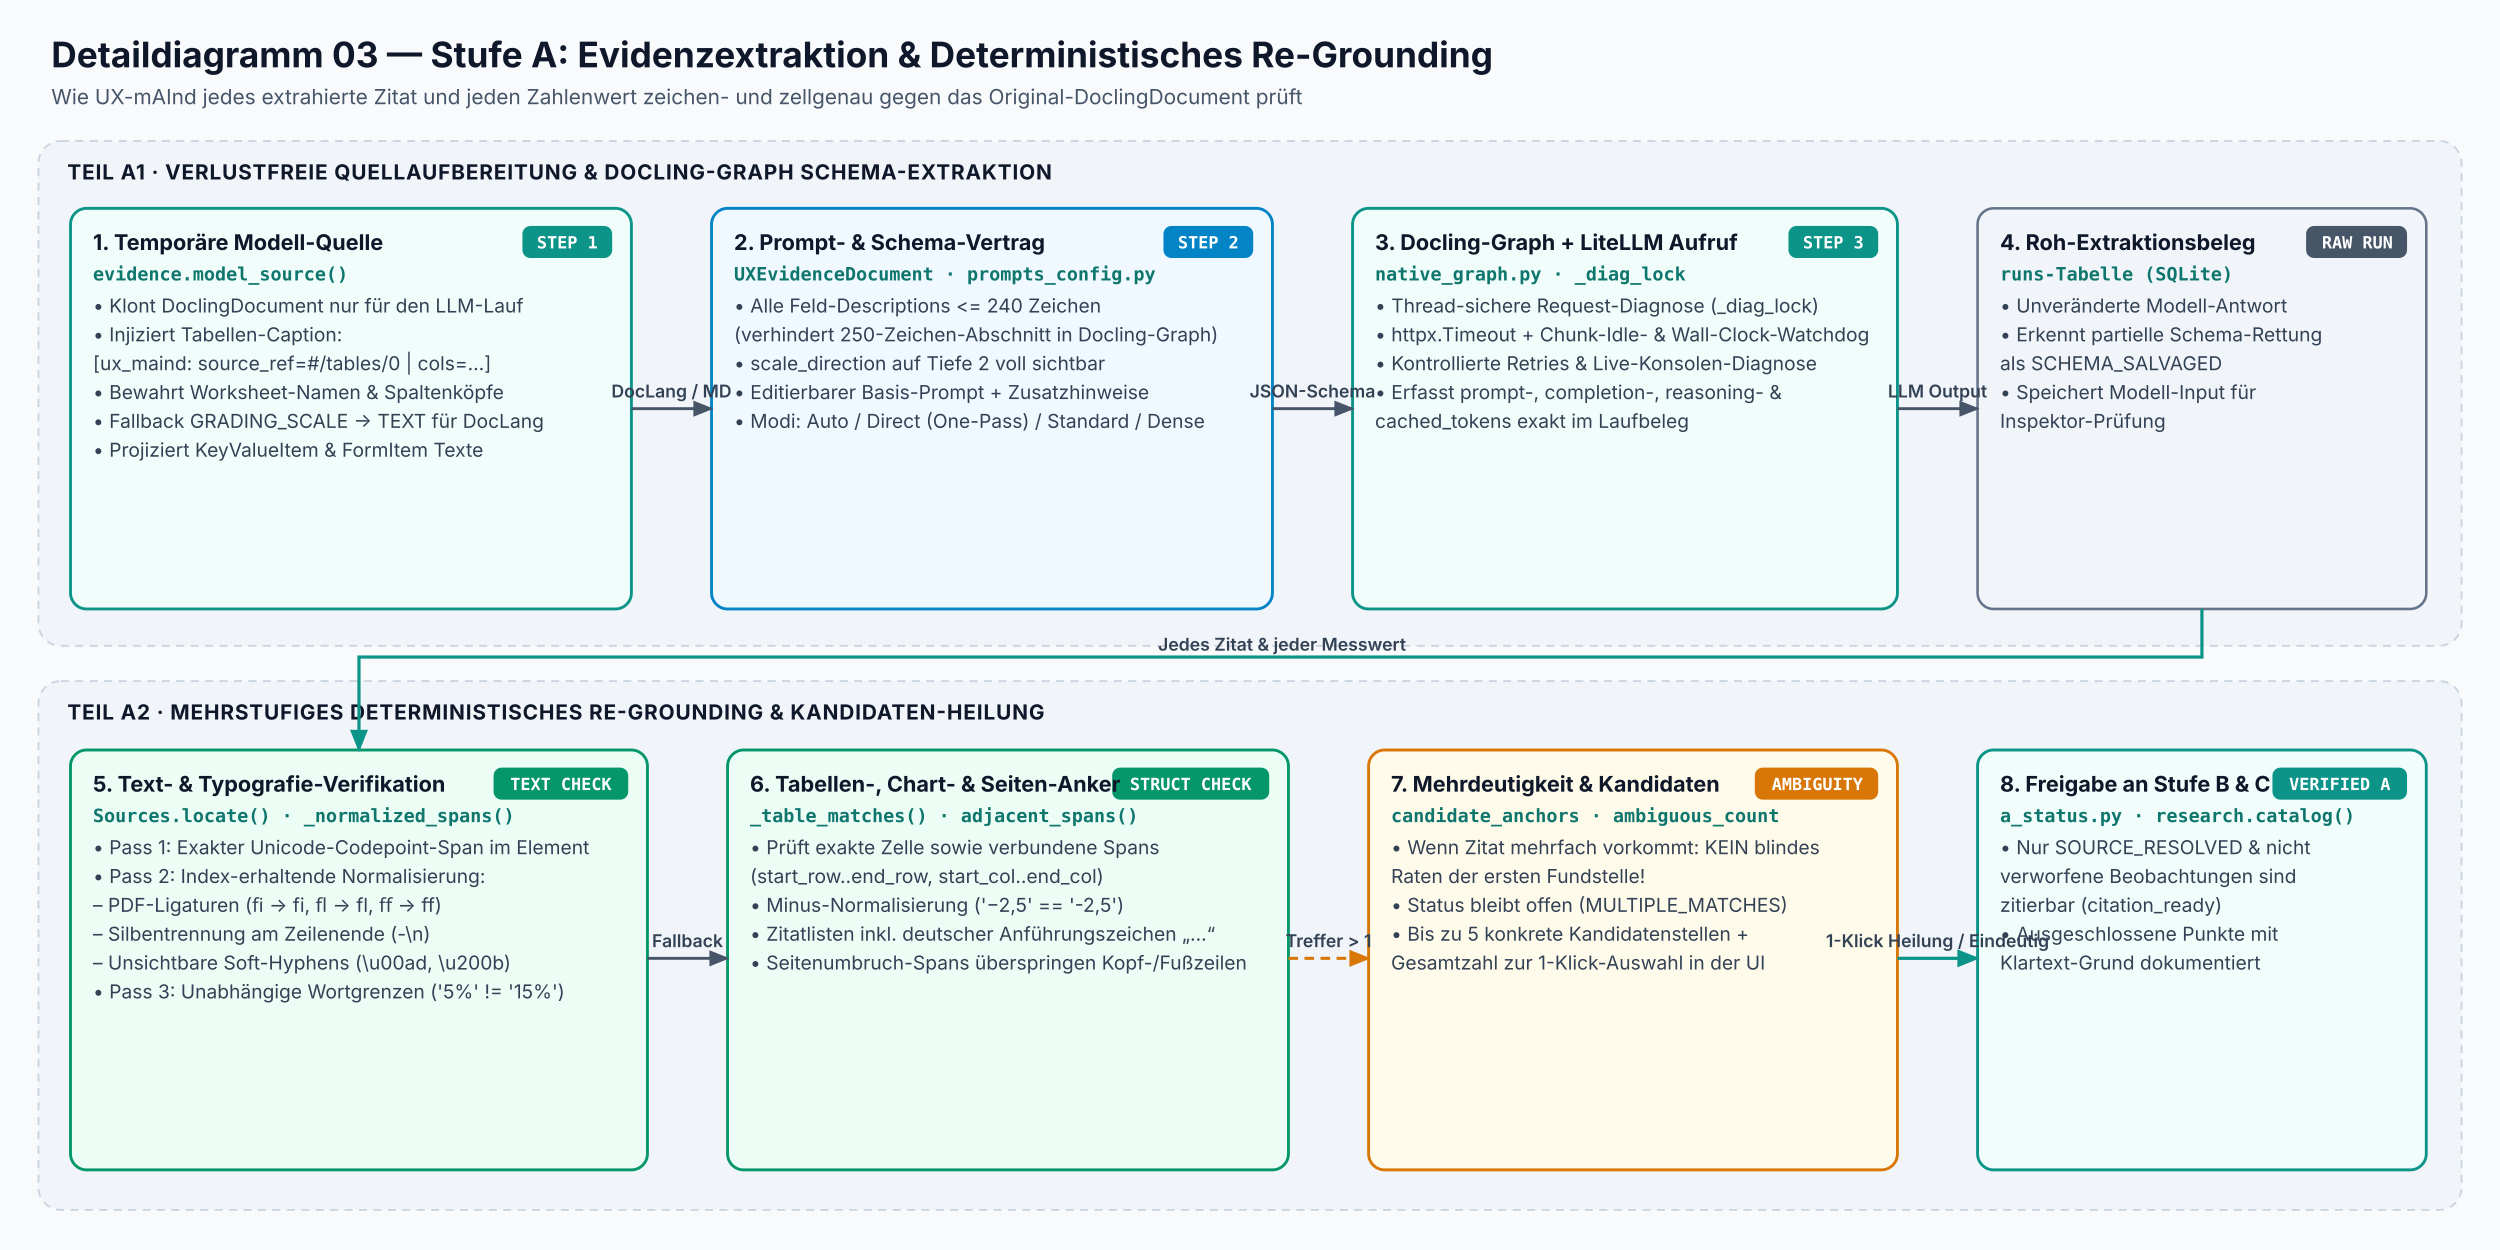
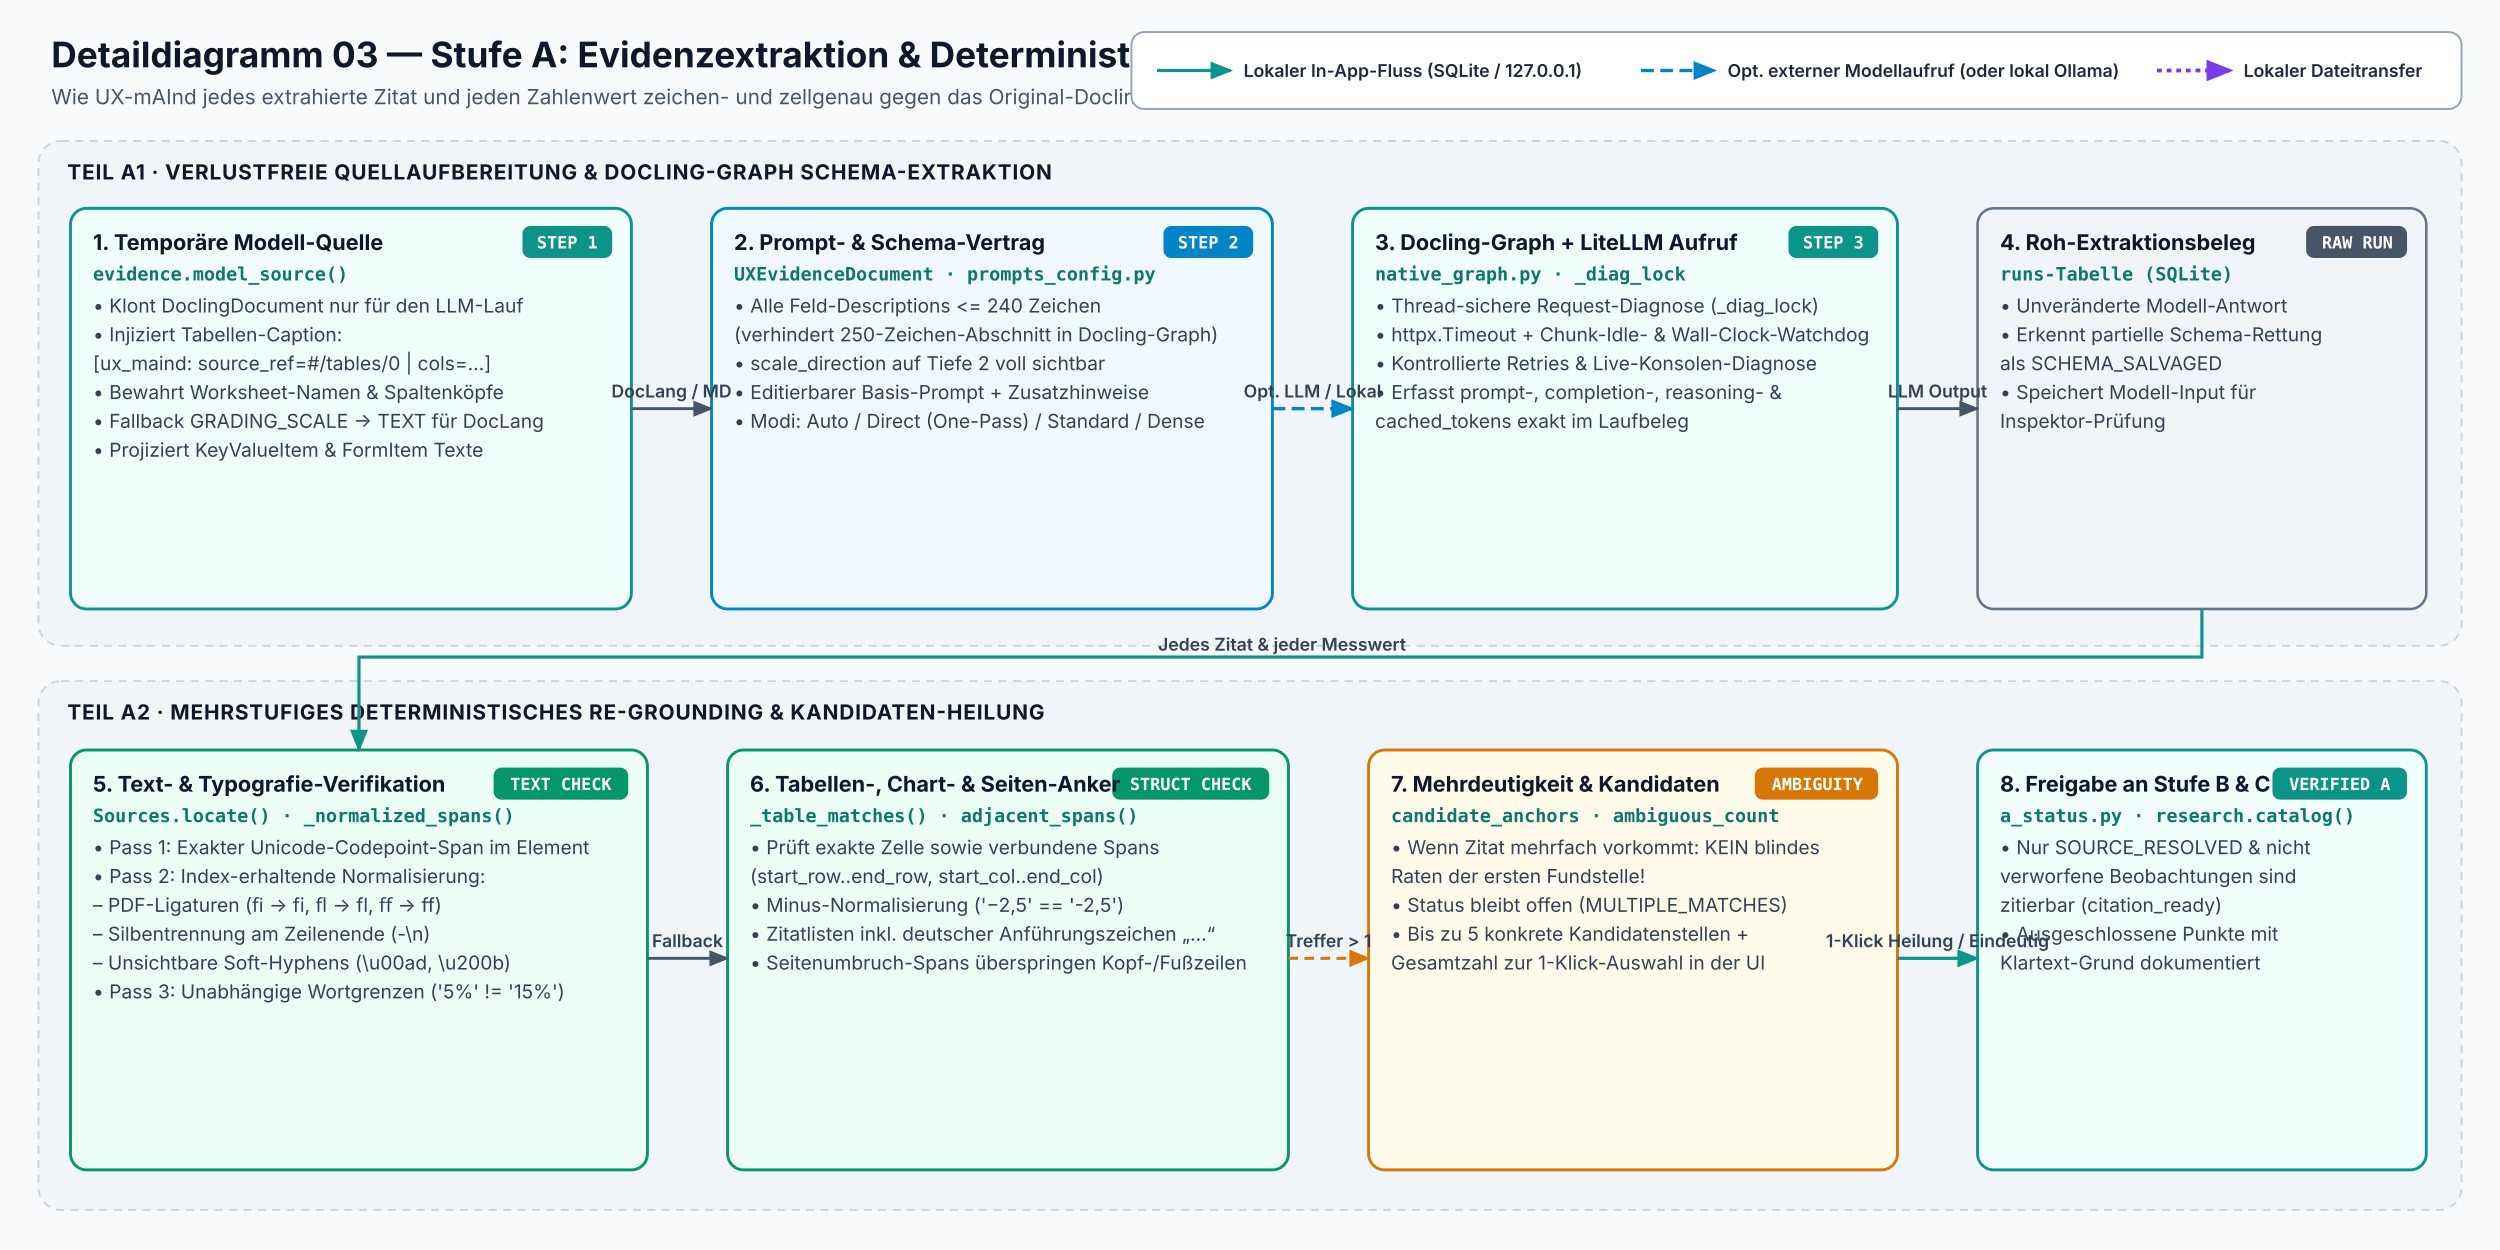
<svg xmlns="http://www.w3.org/2000/svg" viewBox="0 0 1560 780" width="1560" height="780">
  <defs>
    <style>
      .bg { fill: #f8fafc; }
      .title { font: 700 22px 'Segoe UI', Inter, system-ui, sans-serif; fill: #0f172a; }
      .subtitle { font: 400 13px 'Segoe UI', Inter, system-ui, sans-serif; fill: #475569; }
      .lane-title { font: 700 13px 'Segoe UI', Inter, system-ui, sans-serif; fill: #0f172a; letter-spacing: 0.04em; }
      .box { fill: #ffffff; stroke: #cbd5e1; stroke-width: 1.5; rx: 10; ry: 10; }
      .box-teal { fill: #f0fdfa; stroke: #0d9488; stroke-width: 1.8; rx: 10; ry: 10; }
      .box-sky { fill: #f0f9ff; stroke: #0284c7; stroke-width: 1.8; rx: 10; ry: 10; }
      .box-amber { fill: #fffbeb; stroke: #d97706; stroke-width: 1.8; rx: 10; ry: 10; }
      .box-emerald { fill: #ecfdf5; stroke: #059669; stroke-width: 1.8; rx: 10; ry: 10; }
      .box-rose { fill: #fff1f2; stroke: #e11d48; stroke-width: 1.8; rx: 10; ry: 10; }
+       .box-violet { fill: #f5f3ff; stroke: #7c3aed; stroke-width: 1.9; rx: 10; ry: 10; }
      .box-slate { fill: #f1f5f9; stroke: #64748b; stroke-width: 1.6; rx: 10; ry: 10; }
      .lane { fill: #f1f5f9; stroke: #cbd5e1; stroke-width: 1.2; stroke-dasharray: 5 4; rx: 14; ry: 14; }
      .box-head { font: 700 13.5px 'Segoe UI', Inter, system-ui, sans-serif; fill: #0f172a; }
      .box-code { font: 600 11.5px Consolas, 'JetBrains Mono', monospace; fill: #0f766e; }
      .box-text { font: 400 12px 'Segoe UI', Inter, system-ui, sans-serif; fill: #334155; }
      .badge { font: 700 10.5px Consolas, monospace; fill: #ffffff; }
      .edge { stroke: #475569; stroke-width: 1.8; fill: none; marker-end: url(#arrow); }
      .edge-teal { stroke: #0d9488; stroke-width: 2.0; fill: none; marker-end: url(#arrow-teal); }
      .edge-amber { stroke: #d97706; stroke-width: 1.9; stroke-dasharray: 6 4; fill: none; marker-end: url(#arrow-amber); }
+       .edge-ext { stroke: #0284c7; stroke-width: 2.1; stroke-dasharray: 8 4; fill: none; marker-end: url(#arrow-sky); }
+       .edge-file { stroke: #7c3aed; stroke-width: 2.4; stroke-dasharray: 3 3; fill: none; marker-end: url(#arrow-violet); }
      .edge-label { font: 600 11px 'Segoe UI', Inter, system-ui, sans-serif; fill: #334155; }
+       .legend-box { fill: #ffffff; stroke: #94a3b8; stroke-width: 1.2; rx: 8; ry: 8; }
+       .legend-txt { font: 600 11px 'Segoe UI', Inter, system-ui, sans-serif; fill: #1e293b; }
    </style>
    <marker id="arrow" viewBox="0 0 10 10" refX="9" refY="5" markerWidth="7" markerHeight="7" orient="auto-start-reverse">
      <path d="M 0 1 L 10 5 L 0 9 z" fill="#475569" />
    </marker>
    <marker id="arrow-teal" viewBox="0 0 10 10" refX="9" refY="5" markerWidth="7" markerHeight="7" orient="auto-start-reverse">
      <path d="M 0 1 L 10 5 L 0 9 z" fill="#0d9488" />
    </marker>
    <marker id="arrow-amber" viewBox="0 0 10 10" refX="9" refY="5" markerWidth="7" markerHeight="7" orient="auto-start-reverse">
      <path d="M 0 1 L 10 5 L 0 9 z" fill="#d97706" />
    </marker>
+     <marker id="arrow-sky" viewBox="0 0 10 10" refX="9" refY="5" markerWidth="7" markerHeight="7" orient="auto-start-reverse">
+       <path d="M 0 1 L 10 5 L 0 9 z" fill="#0284c7" />
+     </marker>
+     <marker id="arrow-violet" viewBox="0 0 10 10" refX="9" refY="5" markerWidth="7" markerHeight="7" orient="auto-start-reverse">
+       <path d="M 0 1 L 10 5 L 0 9 z" fill="#7c3aed" />
+     </marker>
  </defs>
  <rect x="0" y="0" width="1560" height="780" class="bg" />
  <text x="32" y="42" class="title">Detaildiagramm 03 — Stufe A: Evidenzextraktion &amp; Deterministisches Re-Grounding</text>
  <text x="32" y="65" class="subtitle">Wie UX-mAInd jedes extrahierte Zitat und jeden Zahlenwert zeichen- und zellgenau gegen das Original-DoclingDocument prüft</text>
+   <rect x="706" y="20" width="830" height="48" class="legend-box" />
+   <line x1="722" y1="44" x2="768" y2="44" class="edge-teal" />
+   <text x="776" y="48" class="legend-txt">Lokaler In-App-Fluss (SQLite / 127.0.0.1)</text>
+   <line x1="1024" y1="44" x2="1070" y2="44" class="edge-ext" />
+   <text x="1078" y="48" class="legend-txt">Opt. externer Modellaufruf (oder lokal Ollama)</text>
+   <line x1="1346" y1="44" x2="1392" y2="44" class="edge-file" />
+   <text x="1400" y="48" class="legend-txt">Lokaler Dateitransfer</text>
  <rect x="24" y="88" width="1512" height="315" class="lane" />
  <text x="42" y="112" class="lane-title">TEIL A1 · VERLUSTFREIE QUELLAUFBEREITUNG &amp; DOCLING-GRAPH SCHEMA-EXTRAKTION</text>
  <rect x="24" y="425" width="1512" height="330" class="lane" />
  <text x="42" y="449" class="lane-title">TEIL A2 · MEHRSTUFIGES DETERMINISTISCHES RE-GROUNDING &amp; KANDIDATEN-HEILUNG</text>
  <rect x="44" y="130" width="350" height="250" class="box-teal" />
  <rect x="326" y="141" width="56" height="20" rx="5" fill="#0d9488" />
  <text x="354" y="155" text-anchor="middle" class="badge">STEP 1</text>
  <text x="58" y="156" class="box-head">1. Temporäre Modell-Quelle</text>
  <text x="58" y="175" class="box-code">evidence.model_source()</text>
  <text x="58" y="195" class="box-text">• Klont DoclingDocument nur für den LLM-Lauf</text>
  <text x="58" y="213" class="box-text">• Injiziert Tabellen-Caption:</text>
  <text x="58" y="231" class="box-text">  [ux_maind: source_ref=#/tables/0 | cols=...]</text>
  <text x="58" y="249" class="box-text">• Bewahrt Worksheet-Namen &amp; Spaltenköpfe</text>
  <text x="58" y="267" class="box-text">• Fallback GRADING_SCALE -&gt; TEXT für DocLang</text>
  <text x="58" y="285" class="box-text">• Projiziert KeyValueItem &amp; FormItem Texte</text>
  <rect x="444" y="130" width="350" height="250" class="box-sky" />
  <rect x="726" y="141" width="56" height="20" rx="5" fill="#0284c7" />
  <text x="754" y="155" text-anchor="middle" class="badge">STEP 2</text>
  <text x="458" y="156" class="box-head">2. Prompt- &amp; Schema-Vertrag</text>
  <text x="458" y="175" class="box-code">UXEvidenceDocument · prompts_config.py</text>
  <text x="458" y="195" class="box-text">• Alle Feld-Descriptions &lt;= 240 Zeichen</text>
  <text x="458" y="213" class="box-text">  (verhindert 250-Zeichen-Abschnitt in Docling-Graph)</text>
  <text x="458" y="231" class="box-text">• scale_direction auf Tiefe 2 voll sichtbar</text>
  <text x="458" y="249" class="box-text">• Editierbarer Basis-Prompt + Zusatzhinweise</text>
  <text x="458" y="267" class="box-text">• Modi: Auto / Direct (One-Pass) / Standard / Dense</text>
  <rect x="844" y="130" width="340" height="250" class="box-teal" />
  <rect x="1116" y="141" width="56" height="20" rx="5" fill="#0d9488" />
  <text x="1144" y="155" text-anchor="middle" class="badge">STEP 3</text>
  <text x="858" y="156" class="box-head">3. Docling-Graph + LiteLLM Aufruf</text>
  <text x="858" y="175" class="box-code">native_graph.py · _diag_lock</text>
  <text x="858" y="195" class="box-text">• Thread-sichere Request-Diagnose (_diag_lock)</text>
  <text x="858" y="213" class="box-text">• httpx.Timeout + Chunk-Idle- &amp; Wall-Clock-Watchdog</text>
  <text x="858" y="231" class="box-text">• Kontrollierte Retries &amp; Live-Konsolen-Diagnose</text>
  <text x="858" y="249" class="box-text">• Erfasst prompt-, completion-, reasoning- &amp;</text>
  <text x="858" y="267" class="box-text">  cached_tokens exakt im Laufbeleg</text>
  <rect x="1234" y="130" width="280" height="250" class="box-slate" />
  <rect x="1439" y="141" width="63" height="20" rx="5" fill="#475569" />
  <text x="1471" y="155" text-anchor="middle" class="badge">RAW RUN</text>
  <text x="1248" y="156" class="box-head">4. Roh-Extraktionsbeleg</text>
  <text x="1248" y="175" class="box-code">runs-Tabelle (SQLite)</text>
  <text x="1248" y="195" class="box-text">• Unveränderte Modell-Antwort</text>
  <text x="1248" y="213" class="box-text">• Erkennt partielle Schema-Rettung</text>
  <text x="1248" y="231" class="box-text">  als SCHEMA_SALVAGED</text>
  <text x="1248" y="249" class="box-text">• Speichert Modell-Input für</text>
  <text x="1248" y="267" class="box-text">  Inspektor-Prüfung</text>
  <line x1="394" y1="255" x2="444" y2="255" class="edge" />
  <text x="419" y="248" text-anchor="middle" class="edge-label">DocLang / MD</text>
-   <line x1="794" y1="255" x2="844" y2="255" class="edge" />
-   <text x="819" y="248" text-anchor="middle" class="edge-label">JSON-Schema</text>
+   <line x1="794" y1="255" x2="844" y2="255" class="edge-ext" />
+   <text x="819" y="248" text-anchor="middle" class="edge-label">Opt. LLM / Lokal</text>
  <line x1="1184" y1="255" x2="1234" y2="255" class="edge" />
  <text x="1209" y="248" text-anchor="middle" class="edge-label">LLM Output</text>
  <rect x="44" y="468" width="360" height="262" class="box-emerald" />
  <rect x="308" y="479" width="84" height="20" rx="5" fill="#059669" />
  <text x="350" y="493" text-anchor="middle" class="badge">TEXT CHECK</text>
  <text x="58" y="494" class="box-head">5. Text- &amp; Typografie-Verifikation</text>
  <text x="58" y="513" class="box-code">Sources.locate() · _normalized_spans()</text>
  <text x="58" y="533" class="box-text">• Pass 1: Exakter Unicode-Codepoint-Span im Element</text>
  <text x="58" y="551" class="box-text">• Pass 2: Index-erhaltende Normalisierung:</text>
  <text x="58" y="569" class="box-text">  – PDF-Ligaturen (ﬁ -&gt; fi, ﬂ -&gt; fl, ﬀ -&gt; ff)</text>
  <text x="58" y="587" class="box-text">  – Silbentrennung am Zeilenende (-\n)</text>
  <text x="58" y="605" class="box-text">  – Unsichtbare Soft-Hyphens (\u00ad, \u200b)</text>
  <text x="58" y="623" class="box-text">• Pass 3: Unabhängige Wortgrenzen ('5%' != '15%')</text>
  <rect x="454" y="468" width="350" height="262" class="box-emerald" />
  <rect x="694" y="479" width="98" height="20" rx="5" fill="#059669" />
  <text x="743" y="493" text-anchor="middle" class="badge">STRUCT CHECK</text>
  <text x="468" y="494" class="box-head">6. Tabellen-, Chart- &amp; Seiten-Anker</text>
  <text x="468" y="513" class="box-code">_table_matches() · adjacent_spans()</text>
  <text x="468" y="533" class="box-text">• Prüft exakte Zelle sowie verbundene Spans</text>
  <text x="468" y="551" class="box-text">  (start_row..end_row, start_col..end_col)</text>
  <text x="468" y="569" class="box-text">• Minus-Normalisierung ('−2,5' == '-2,5')</text>
  <text x="468" y="587" class="box-text">• Zitatlisten inkl. deutscher Anführungszeichen „...“</text>
  <text x="468" y="605" class="box-text">• Seitenumbruch-Spans überspringen Kopf-/Fußzeilen</text>
  <rect x="854" y="468" width="330" height="262" class="box-amber" />
  <rect x="1095" y="479" width="77" height="20" rx="5" fill="#d97706" />
  <text x="1134" y="493" text-anchor="middle" class="badge">AMBIGUITY</text>
  <text x="868" y="494" class="box-head">7. Mehrdeutigkeit &amp; Kandidaten</text>
  <text x="868" y="513" class="box-code">candidate_anchors · ambiguous_count</text>
  <text x="868" y="533" class="box-text">• Wenn Zitat mehrfach vorkommt: KEIN blindes</text>
  <text x="868" y="551" class="box-text">  Raten der ersten Fundstelle!</text>
  <text x="868" y="569" class="box-text">• Status bleibt offen (MULTIPLE_MATCHES)</text>
  <text x="868" y="587" class="box-text">• Bis zu 5 konkrete Kandidatenstellen +</text>
  <text x="868" y="605" class="box-text">  Gesamtzahl zur 1-Klick-Auswahl in der UI</text>
  <rect x="1234" y="468" width="280" height="262" class="box-teal" />
  <rect x="1418" y="479" width="84" height="20" rx="5" fill="#0d9488" />
  <text x="1460" y="493" text-anchor="middle" class="badge">VERIFIED A</text>
  <text x="1248" y="494" class="box-head">8. Freigabe an Stufe B &amp; C</text>
  <text x="1248" y="513" class="box-code">a_status.py · research.catalog()</text>
  <text x="1248" y="533" class="box-text">• Nur SOURCE_RESOLVED &amp; nicht</text>
  <text x="1248" y="551" class="box-text">  verworfene Beobachtungen sind</text>
  <text x="1248" y="569" class="box-text">  zitierbar (citation_ready)</text>
  <text x="1248" y="587" class="box-text">• Ausgeschlossene Punkte mit</text>
  <text x="1248" y="605" class="box-text">  Klartext-Grund dokumentiert</text>
  <path d="M 1374 380 L 1374 410 L 224 410 L 224 468" class="edge-teal" />
  <text x="800" y="406" text-anchor="middle" class="edge-label">Jedes Zitat &amp; jeder Messwert</text>
  <line x1="404" y1="598" x2="454" y2="598" class="edge" />
  <text x="429" y="591" text-anchor="middle" class="edge-label">Fallback</text>
  <line x1="804" y1="598" x2="854" y2="598" class="edge-amber" />
  <text x="829" y="591" text-anchor="middle" class="edge-label">Treffer &gt; 1</text>
  <line x1="1184" y1="598" x2="1234" y2="598" class="edge-teal" />
  <text x="1209" y="591" text-anchor="middle" class="edge-label">1-Klick Heilung / Eindeutig</text>
</svg>
